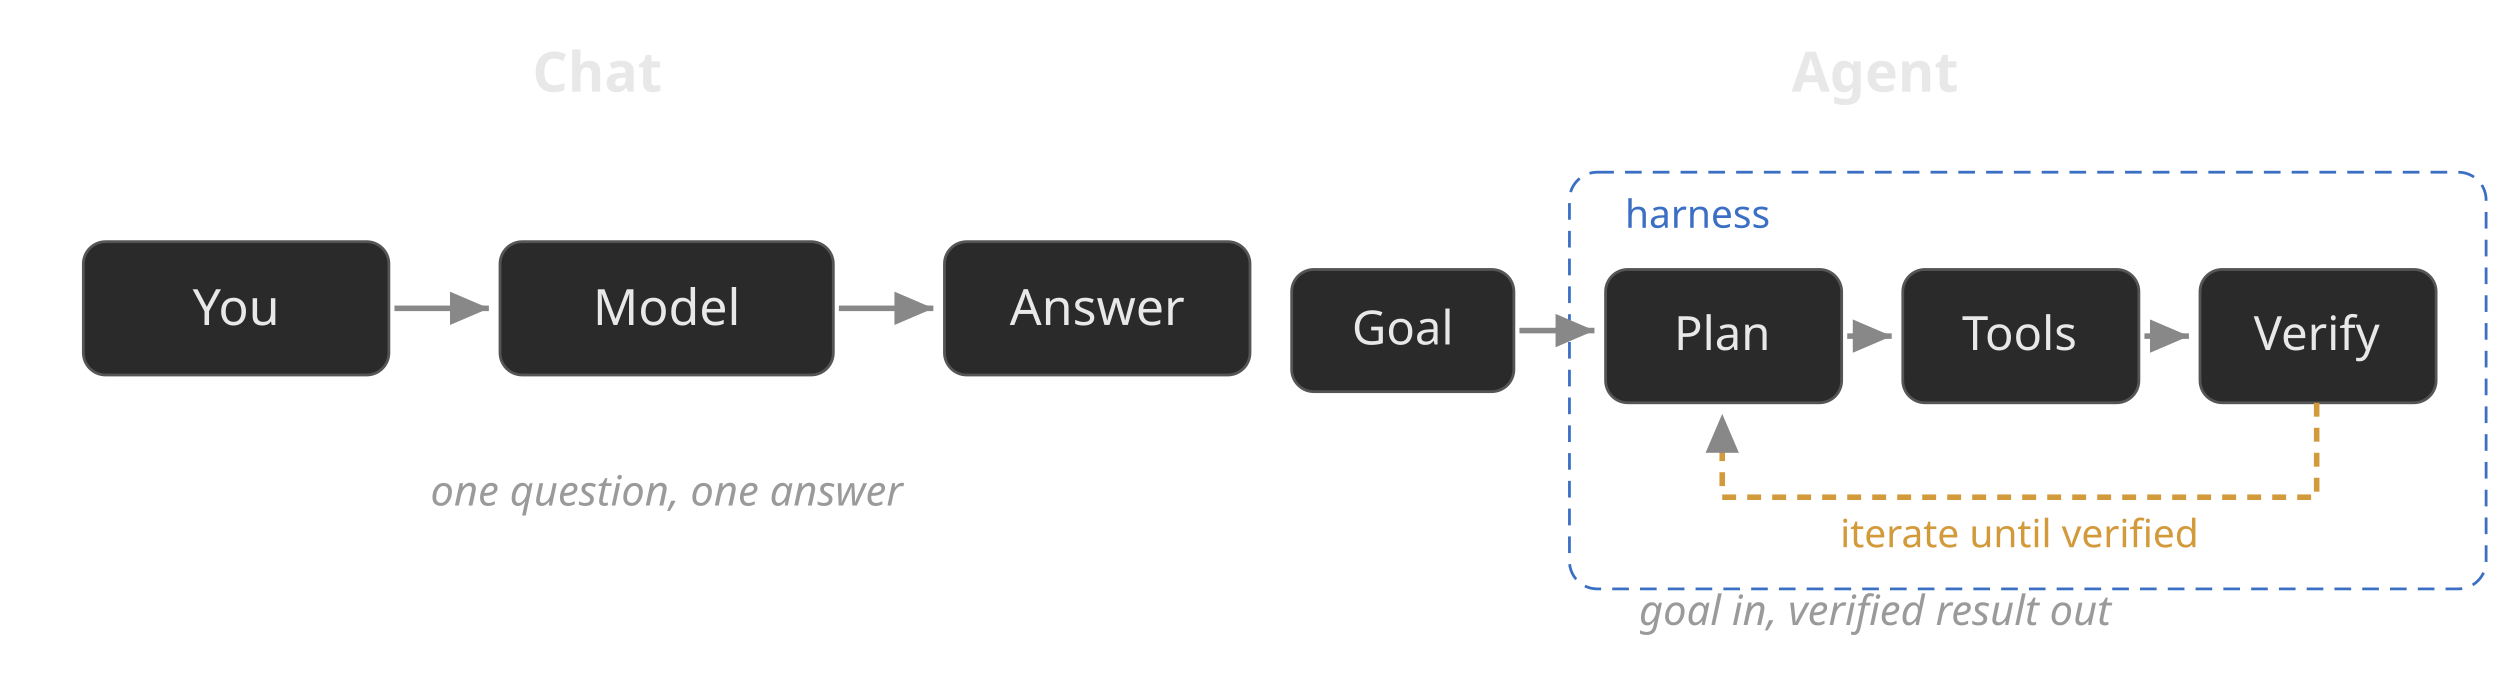
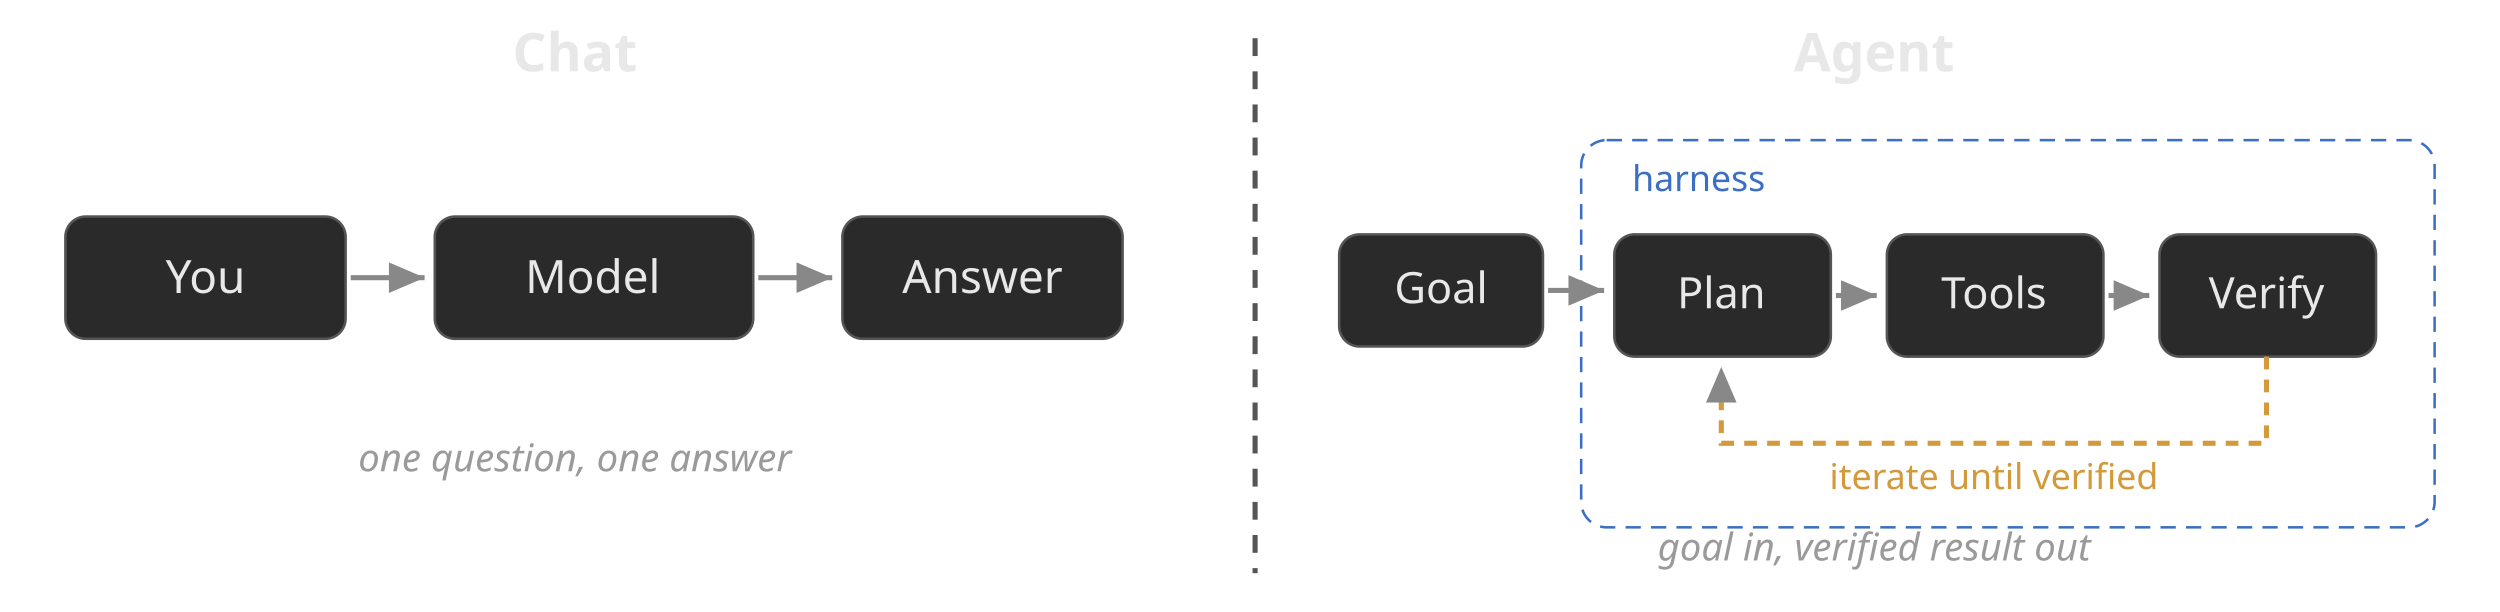
- <svg xmlns="http://www.w3.org/2000/svg" width="850" height="238" viewBox="0 0 900 238" font-family="Segoe UI,system-ui,sans-serif">
+ <svg xmlns="http://www.w3.org/2000/svg" width="920" height="225" viewBox="0 0 980 240" font-family="Segoe UI,system-ui,sans-serif">
  <defs>
    <marker id="ar1" markerWidth="8" markerHeight="8" refX="7" refY="3" orient="auto">
      <path d="M0,0 L7,3 L0,6 Z" fill="#888" />
    </marker>
  </defs>
-   <text x="215" y="26" text-anchor="middle" font-size="20" font-weight="700" fill="#e8e8e8">Chat</text>
-   <rect x="30" y="80" width="110" height="48" rx="8" fill="#2a2a2a" stroke="#555" />
-   <text x="85" y="110" text-anchor="middle" font-size="18" fill="#e8e8e8">You</text>
-   <rect x="180" y="80" width="120" height="48" rx="8" fill="#2a2a2a" stroke="#555" />
-   <text x="240" y="110" text-anchor="middle" font-size="18" fill="#e8e8e8">Model</text>
-   <rect x="340" y="80" width="110" height="48" rx="8" fill="#2a2a2a" stroke="#555" />
-   <text x="395" y="110" text-anchor="middle" font-size="18" fill="#e8e8e8">Answer</text>
-   <line x1="142" y1="104" x2="176" y2="104" stroke="#888" stroke-width="2" marker-end="url(#ar1)" />
-   <line x1="302" y1="104" x2="336" y2="104" stroke="#888" stroke-width="2" marker-end="url(#ar1)" />
-   <text x="240" y="175" text-anchor="middle" font-size="15" font-style="italic" fill="#9a9a9a">one question, one answer</text>
-   <text x="675" y="26" text-anchor="middle" font-size="20" font-weight="700" fill="#e8e8e8">Agent</text>
-   <rect x="465" y="90" width="80" height="44" rx="8" fill="#2a2a2a" stroke="#555" />
-   <text x="505" y="117" text-anchor="middle" font-size="17" fill="#e8e8e8">Goal</text>
-   <rect x="565" y="55" width="330" height="150" rx="10" fill="none" stroke="#3b6fc4" stroke-dasharray="6 4" />
-   <text x="585" y="75" font-size="14" fill="#3b6fc4">harness</text>
-   <rect x="578" y="90" width="85" height="48" rx="8" fill="#2a2a2a" stroke="#555" />
-   <text x="620" y="119" text-anchor="middle" font-size="17" fill="#e8e8e8">Plan</text>
-   <rect x="685" y="90" width="85" height="48" rx="8" fill="#2a2a2a" stroke="#555" />
-   <text x="727" y="119" text-anchor="middle" font-size="17" fill="#e8e8e8">Tools</text>
-   <rect x="792" y="90" width="85" height="48" rx="8" fill="#2a2a2a" stroke="#555" />
-   <text x="834" y="119" text-anchor="middle" font-size="17" fill="#e8e8e8">Verify</text>
-   <line x1="547" y1="112" x2="574" y2="112" stroke="#888" stroke-width="2" marker-end="url(#ar1)" />
-   <line x1="665" y1="114" x2="681" y2="114" stroke="#888" stroke-width="2" marker-end="url(#ar1)" />
-   <line x1="772" y1="114" x2="788" y2="114" stroke="#888" stroke-width="2" marker-end="url(#ar1)" />
-   <path d="M 834 138 L 834 172 L 620 172 L 620 142" fill="none" stroke="#d29a3a" stroke-width="2" stroke-dasharray="5 4" marker-end="url(#ar1)" />
-   <text x="727" y="190" text-anchor="middle" font-size="14" fill="#d29a3a">iterate until verified</text>
-   <text x="675" y="218" text-anchor="middle" font-size="15" font-style="italic" fill="#9a9a9a">goal in, verified result out</text>
+   <line x1="492" y1="15" x2="492" y2="225" stroke="#555" stroke-width="2" stroke-dasharray="7 6" />
+   <text x="225" y="28" text-anchor="middle" font-size="21" font-weight="700" fill="#e8e8e8">Chat</text>
+   <rect x="25" y="85" width="110" height="48" rx="8" fill="#2a2a2a" stroke="#555" />
+   <text x="80" y="115" text-anchor="middle" font-size="18" fill="#e8e8e8">You</text>
+   <rect x="170" y="85" width="125" height="48" rx="8" fill="#2a2a2a" stroke="#555" />
+   <text x="232" y="115" text-anchor="middle" font-size="18" fill="#e8e8e8">Model</text>
+   <rect x="330" y="85" width="110" height="48" rx="8" fill="#2a2a2a" stroke="#555" />
+   <text x="385" y="115" text-anchor="middle" font-size="18" fill="#e8e8e8">Answer</text>
+   <line x1="137" y1="109" x2="166" y2="109" stroke="#888" stroke-width="2" marker-end="url(#ar1)" />
+   <line x1="297" y1="109" x2="326" y2="109" stroke="#888" stroke-width="2" marker-end="url(#ar1)" />
+   <text x="225" y="185" text-anchor="middle" font-size="15" font-style="italic" fill="#9a9a9a">one question, one answer</text>
+   <text x="735" y="28" text-anchor="middle" font-size="21" font-weight="700" fill="#e8e8e8">Agent</text>
+   <rect x="525" y="92" width="80" height="44" rx="8" fill="#2a2a2a" stroke="#555" />
+   <text x="565" y="119" text-anchor="middle" font-size="17" fill="#e8e8e8">Goal</text>
+   <rect x="620" y="55" width="335" height="152" rx="10" fill="none" stroke="#3b6fc4" stroke-dasharray="6 4" />
+   <text x="640" y="75" font-size="14" fill="#3b6fc4">harness</text>
+   <rect x="633" y="92" width="85" height="48" rx="8" fill="#2a2a2a" stroke="#555" />
+   <text x="675" y="121" text-anchor="middle" font-size="17" fill="#e8e8e8">Plan</text>
+   <rect x="740" y="92" width="85" height="48" rx="8" fill="#2a2a2a" stroke="#555" />
+   <text x="782" y="121" text-anchor="middle" font-size="17" fill="#e8e8e8">Tools</text>
+   <rect x="847" y="92" width="85" height="48" rx="8" fill="#2a2a2a" stroke="#555" />
+   <text x="889" y="121" text-anchor="middle" font-size="17" fill="#e8e8e8">Verify</text>
+   <line x1="607" y1="114" x2="629" y2="114" stroke="#888" stroke-width="2" marker-end="url(#ar1)" />
+   <line x1="720" y1="116" x2="736" y2="116" stroke="#888" stroke-width="2" marker-end="url(#ar1)" />
+   <line x1="827" y1="116" x2="843" y2="116" stroke="#888" stroke-width="2" marker-end="url(#ar1)" />
+   <path d="M 889 140 L 889 174 L 675 174 L 675 144" fill="none" stroke="#d29a3a" stroke-width="2" stroke-dasharray="5 4" marker-end="url(#ar1)" />
+   <text x="782" y="192" text-anchor="middle" font-size="14" fill="#d29a3a">iterate until verified</text>
+   <text x="735" y="220" text-anchor="middle" font-size="15" font-style="italic" fill="#9a9a9a">goal in, verified result out</text>
</svg>
